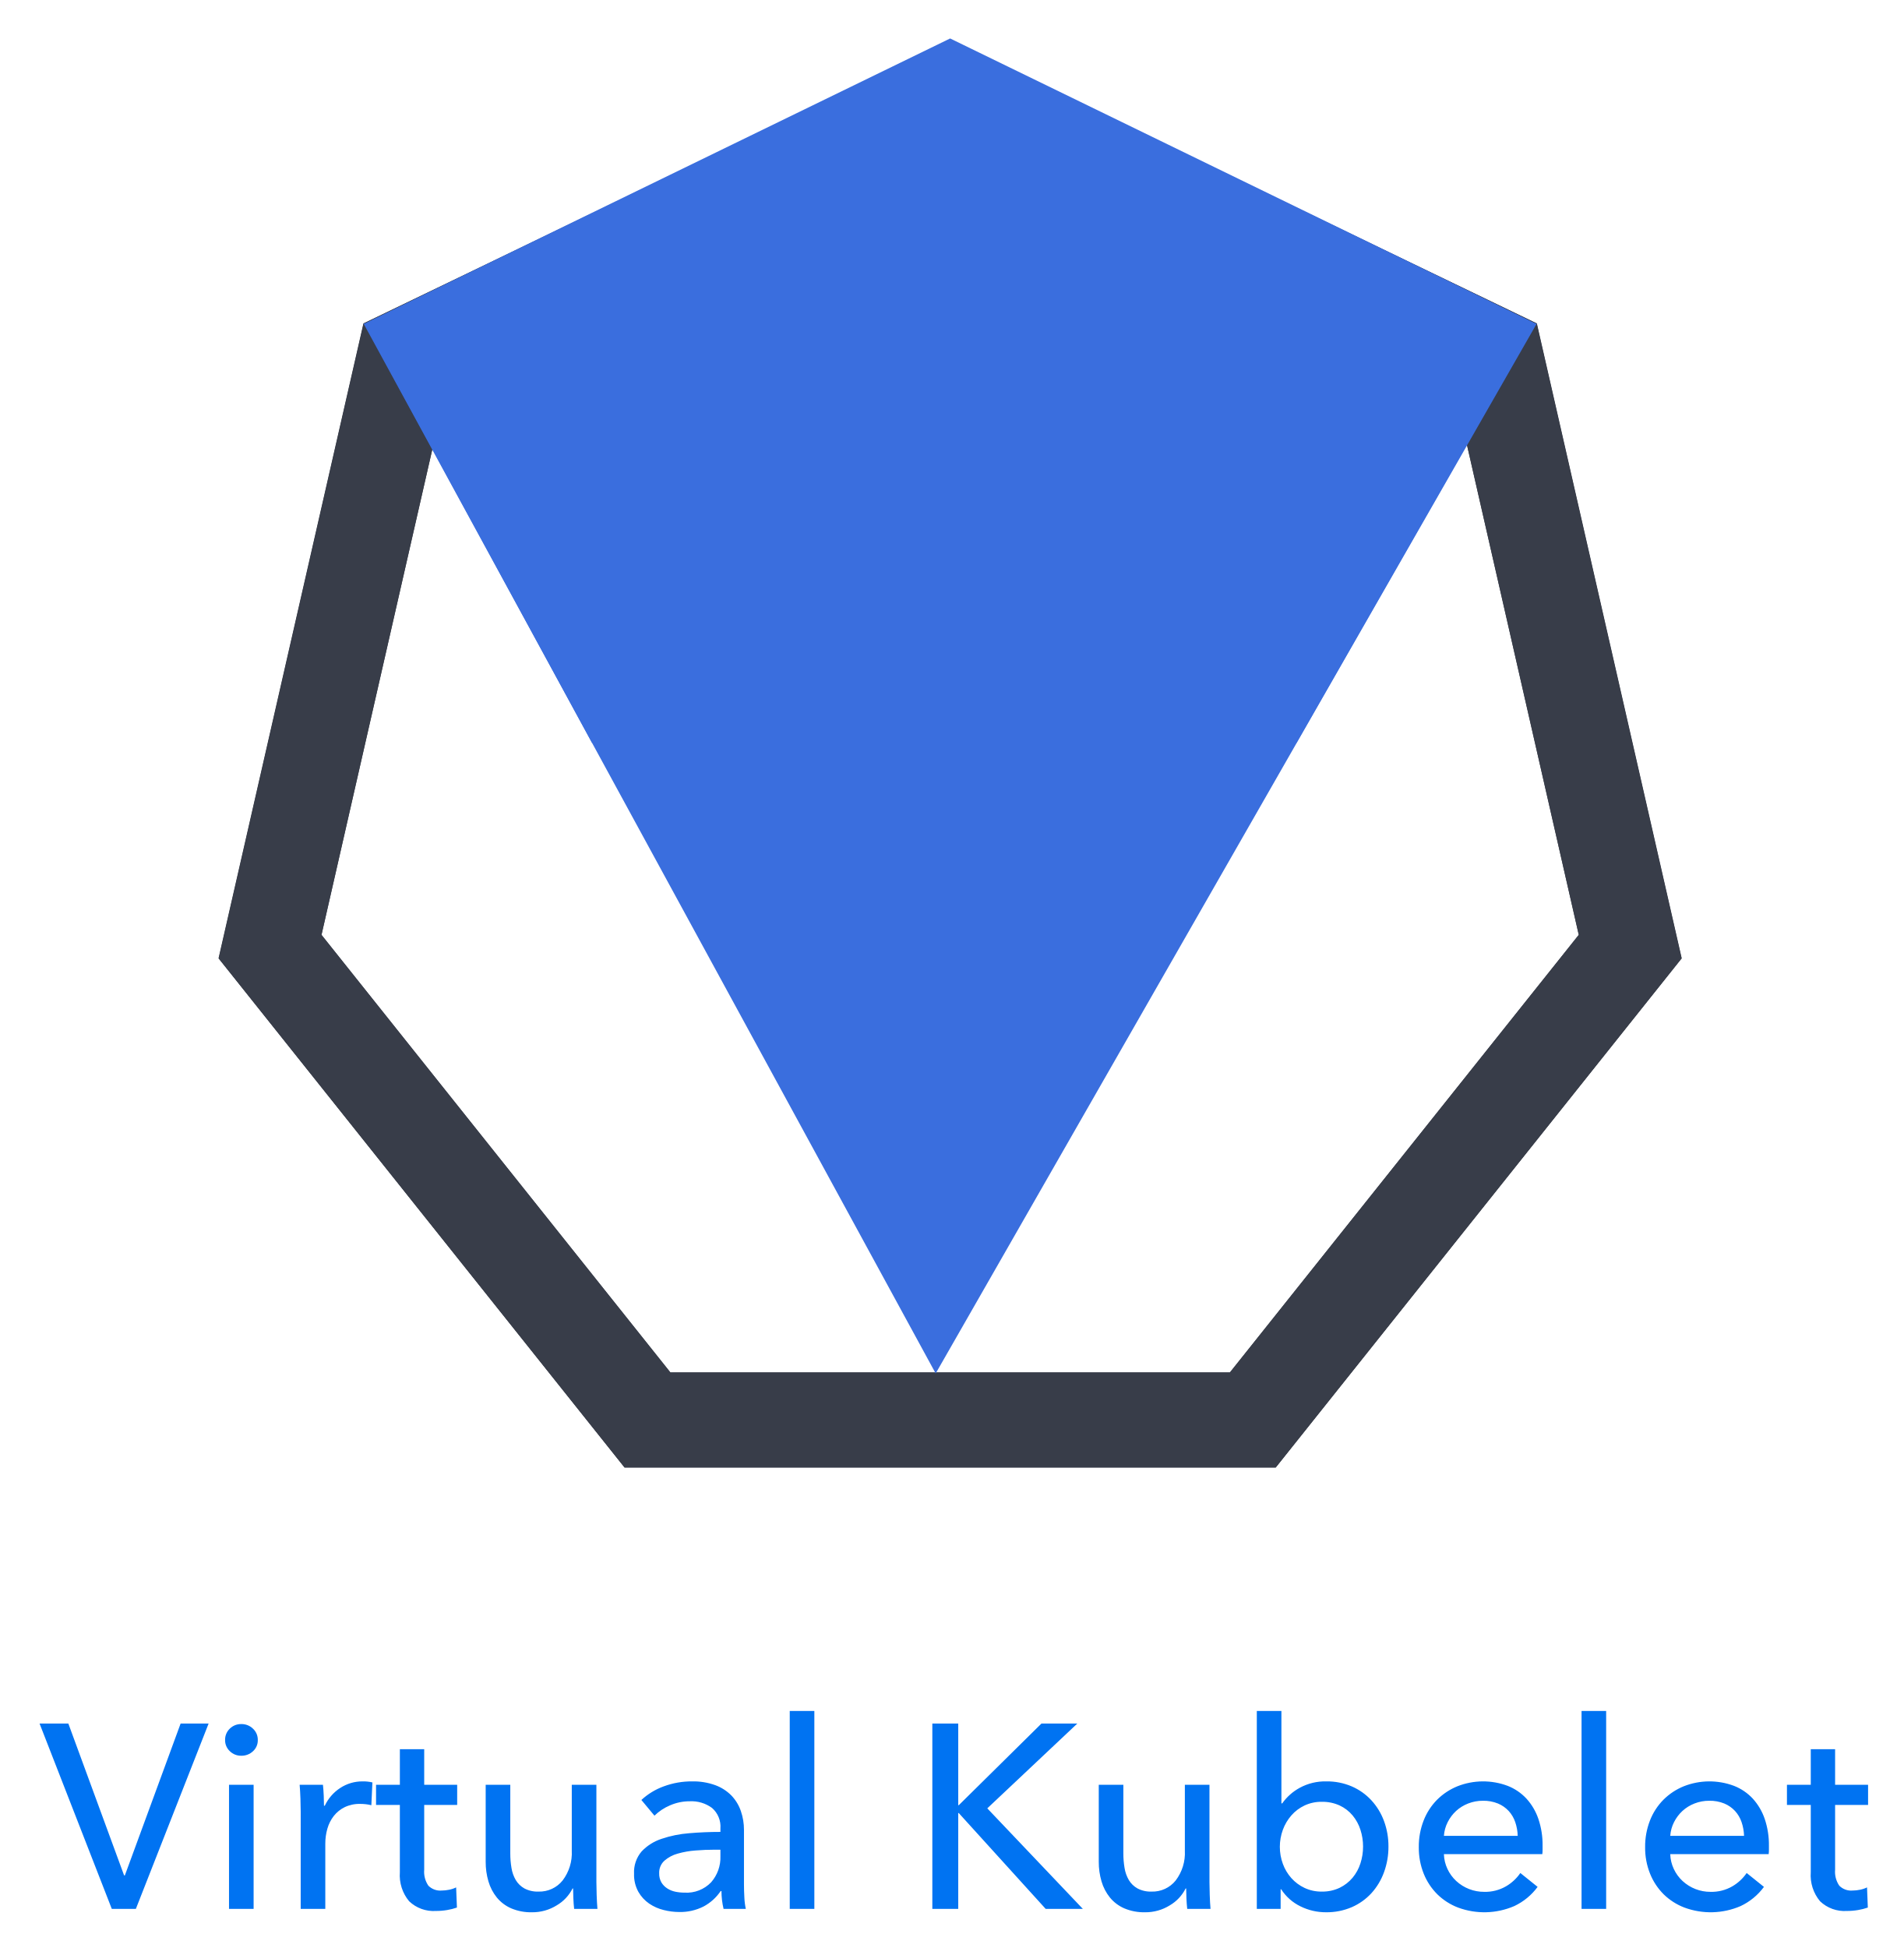
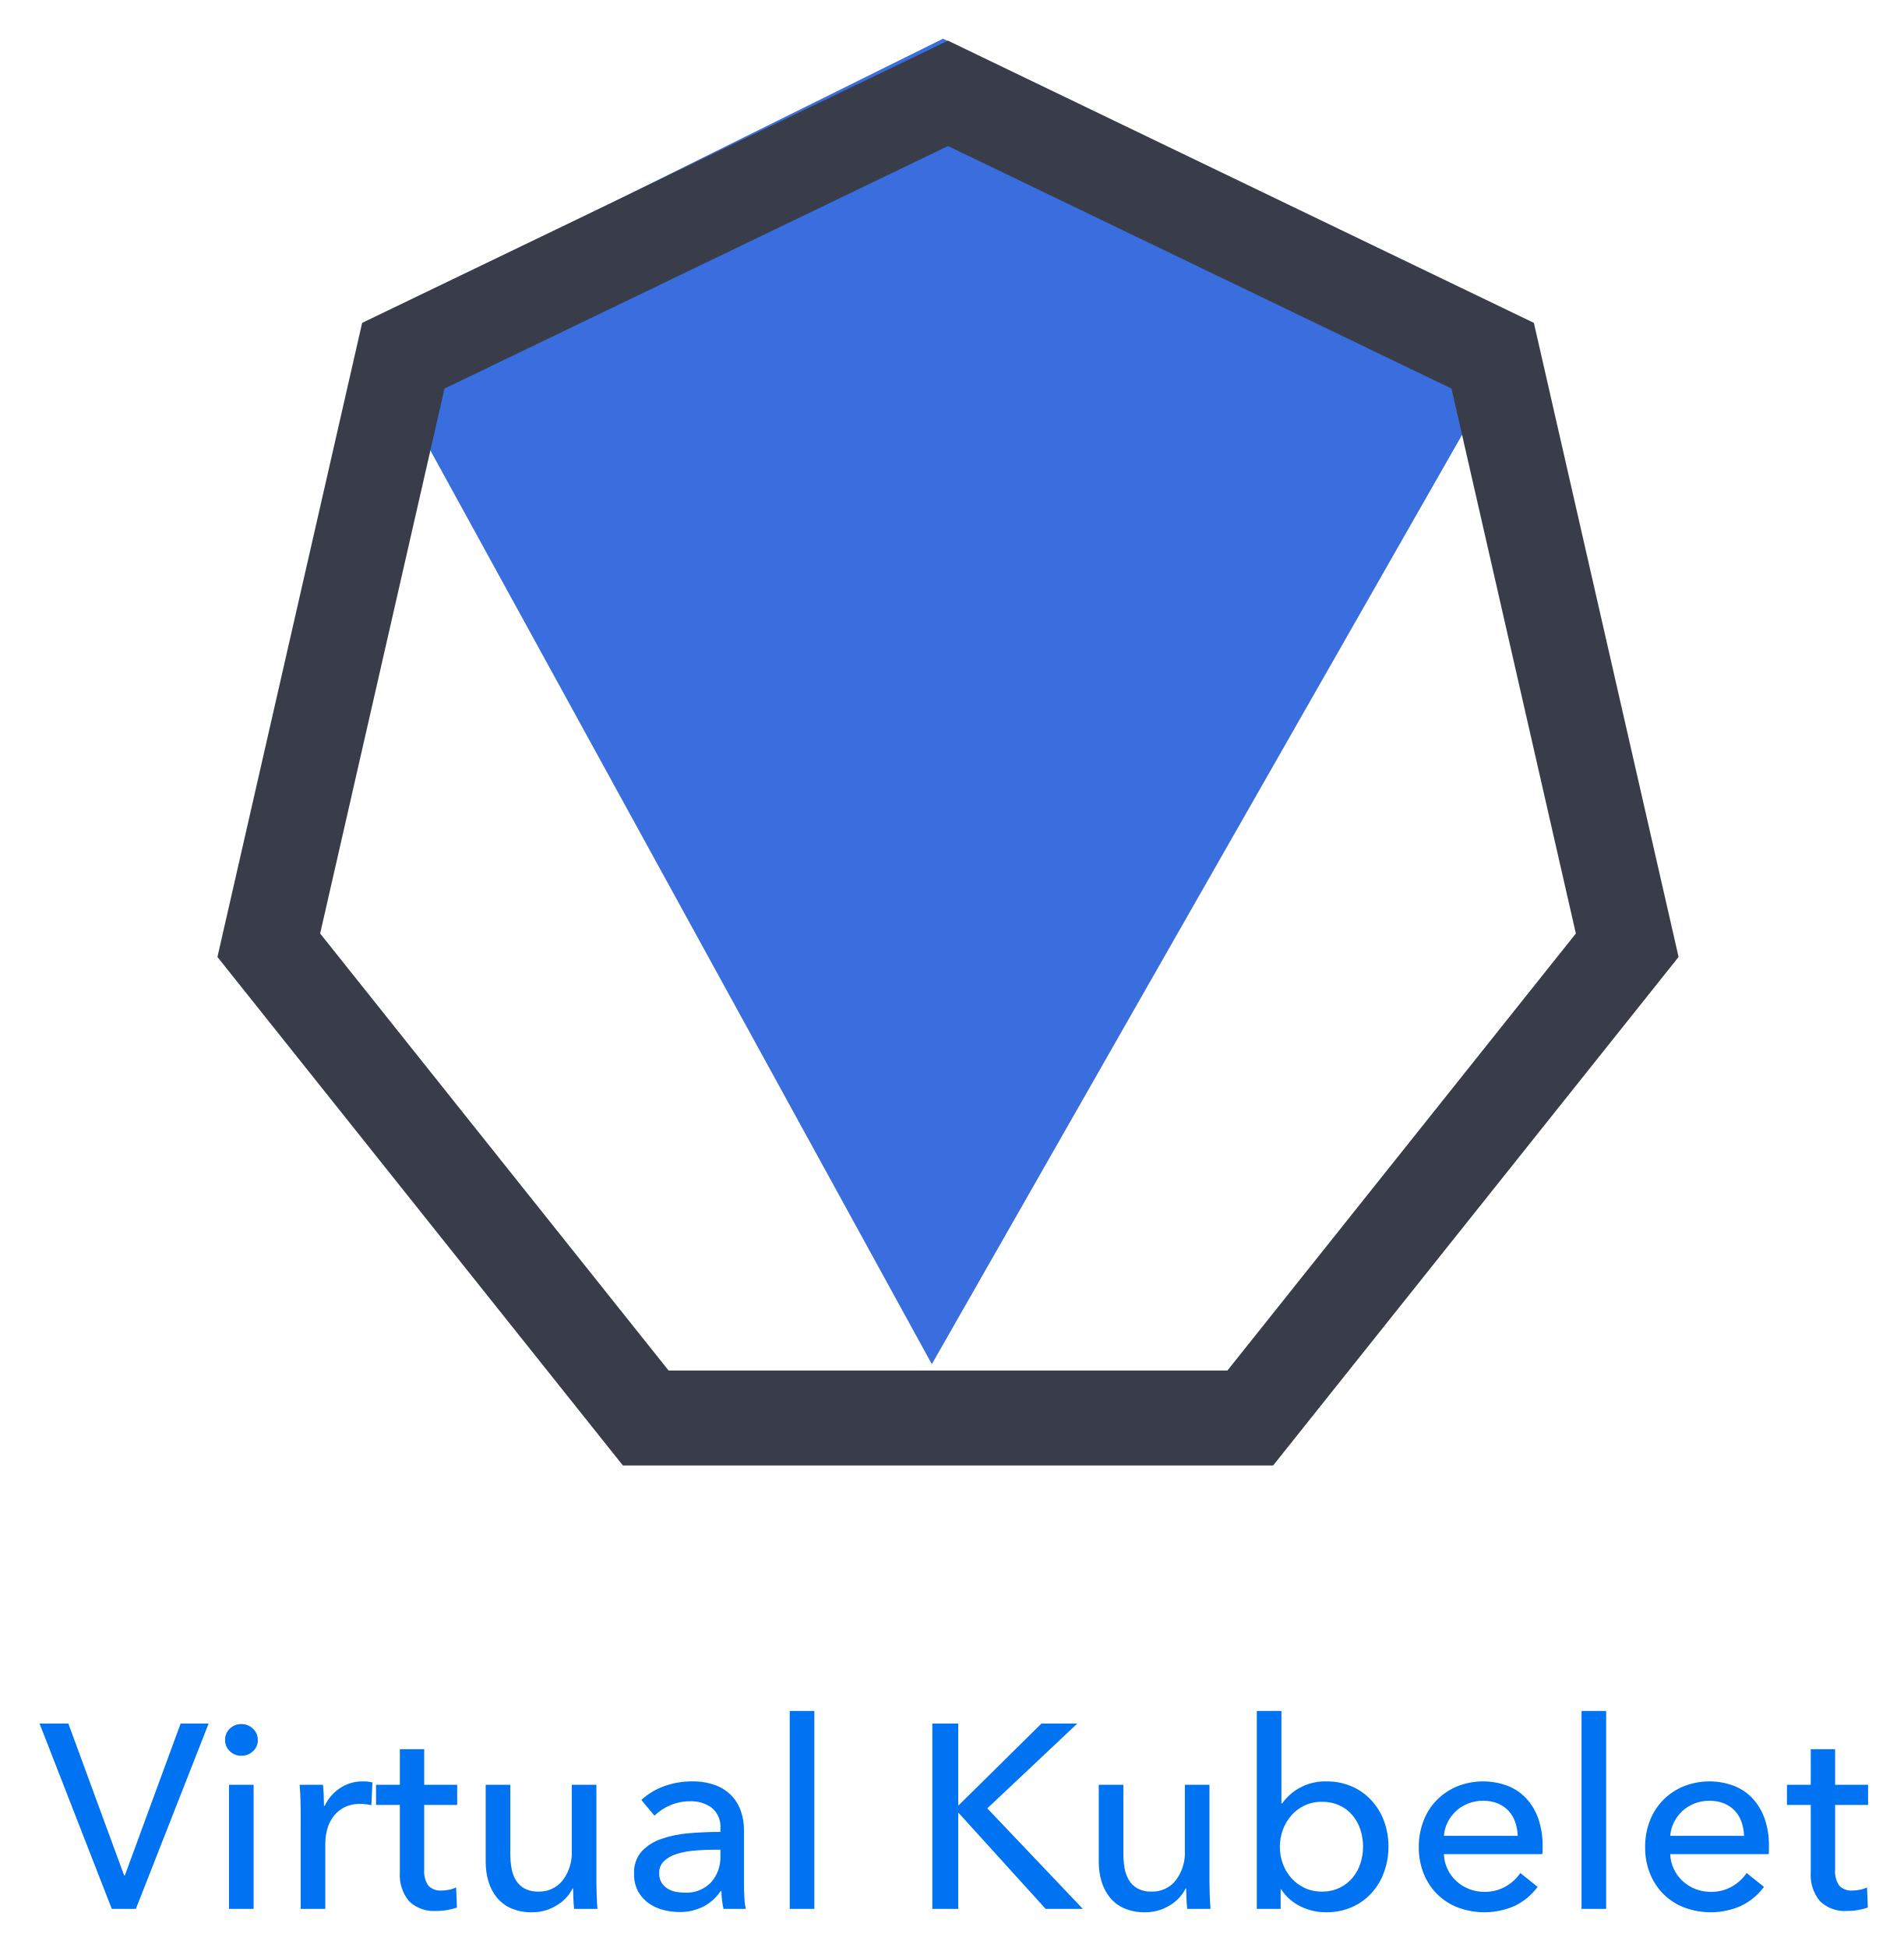
- <svg xmlns="http://www.w3.org/2000/svg" role="img" viewBox="-1.51 -1.26 216.26 221.26">
+ <svg xmlns="http://www.w3.org/2000/svg" id="Layer_1" data-name="Layer 1" viewBox="0 0 216.26 221.26">
  <defs>
-     <style>.cls-1,.cls-2{fill:none}.cls-1{clip-rule:evenodd}.cls-5{clip-path:url(#clip-path-2)}.cls-7{clip-path:url(#clip-path-3)}.cls-8{fill:#383d49}.cls-11{clip-path:url(#clip-path-7)}.cls-13{fill:#3a6ede}</style>
+     <style>.cls-1{fill:none;}.cls-2{clip-path:url(#clip-path);}.cls-3{clip-path:url(#clip-path-2);}.cls-4{fill:#0073f2;}.cls-5{fill:#3a6ede;}.cls-6{fill:#383d49;}</style>
    <clipPath id="clip-path">
-       <path d="M210.713 203.751h-3.746v7.344a2.79 2.79 0 0 0 .476 1.829 1.903 1.903 0 0 0 1.516.55 4.26 4.26 0 0 0 .833-.09 3.184 3.184 0 0 0 .802-.267l.09 2.29a6.777 6.777 0 0 1-1.115.282 7.498 7.498 0 0 1-1.264.104 4.027 4.027 0 0 1-3.047-1.1 4.6 4.6 0 0 1-1.056-3.3v-7.642h-2.706v-2.289h2.706v-4.044h2.765v4.044h3.746zm-11.265 4.639v.475a3.824 3.824 0 0 1-.03.476h-11.18a4.227 4.227 0 0 0 .402 1.68 4.42 4.42 0 0 0 .996 1.368 4.652 4.652 0 0 0 3.181 1.233 4.707 4.707 0 0 0 2.468-.624 5.036 5.036 0 0 0 1.635-1.516l1.963 1.576a6.967 6.967 0 0 1-2.661 2.185 8.588 8.588 0 0 1-6.378.163 6.87 6.87 0 0 1-2.349-1.501 6.96 6.96 0 0 1-1.546-2.334 7.87 7.87 0 0 1-.565-3.033 8.092 8.092 0 0 1 .55-3.018 6.907 6.907 0 0 1 1.532-2.363 7.01 7.01 0 0 1 2.319-1.531 7.946 7.946 0 0 1 5.693-.045 5.793 5.793 0 0 1 2.141 1.457 6.562 6.562 0 0 1 1.353 2.304 9.148 9.148 0 0 1 .476 3.048zm-2.825-1.13a5.316 5.316 0 0 0-.282-1.561 3.585 3.585 0 0 0-.744-1.264 3.495 3.495 0 0 0-1.219-.847 4.315 4.315 0 0 0-1.71-.312 4.518 4.518 0 0 0-1.68.312 4.361 4.361 0 0 0-1.367.847 4.462 4.462 0 0 0-.951 1.264 4.03 4.03 0 0 0-.431 1.56zm-15.666 8.295h-2.795v-22.477h2.795zm-7.222-7.165v.475a3.824 3.824 0 0 1-.03.476h-11.18a4.227 4.227 0 0 0 .402 1.68 4.42 4.42 0 0 0 .996 1.368 4.652 4.652 0 0 0 3.182 1.233 4.707 4.707 0 0 0 2.467-.624 5.036 5.036 0 0 0 1.636-1.516l1.962 1.576a6.967 6.967 0 0 1-2.661 2.185 8.588 8.588 0 0 1-6.378.163 6.87 6.87 0 0 1-2.348-1.501 6.96 6.96 0 0 1-1.547-2.334 7.87 7.87 0 0 1-.564-3.033 8.092 8.092 0 0 1 .55-3.018 6.906 6.906 0 0 1 1.53-2.363 7.01 7.01 0 0 1 2.32-1.531 7.946 7.946 0 0 1 5.694-.045 5.793 5.793 0 0 1 2.14 1.457 6.562 6.562 0 0 1 1.353 2.304 9.148 9.148 0 0 1 .476 3.048zm-2.825-1.13a5.316 5.316 0 0 0-.282-1.561 3.584 3.584 0 0 0-.744-1.264 3.495 3.495 0 0 0-1.219-.847 4.315 4.315 0 0 0-1.71-.312 4.518 4.518 0 0 0-1.679.312 4.362 4.362 0 0 0-1.368.847 4.462 4.462 0 0 0-.951 1.264 4.031 4.031 0 0 0-.431 1.56zm-17.569 1.219a6.159 6.159 0 0 0-.297-1.903 4.856 4.856 0 0 0-.892-1.635 4.27 4.27 0 0 0-1.472-1.13 4.701 4.701 0 0 0-2.036-.416 4.485 4.485 0 0 0-1.948.416 4.58 4.58 0 0 0-1.501 1.13 5.212 5.212 0 0 0-.967 1.635 5.633 5.633 0 0 0 0 3.865 5.033 5.033 0 0 0 .967 1.62 4.68 4.68 0 0 0 1.501 1.116 4.485 4.485 0 0 0 1.948.416 4.563 4.563 0 0 0 2.036-.431 4.433 4.433 0 0 0 1.472-1.145 4.856 4.856 0 0 0 .892-1.635 6.159 6.159 0 0 0 .297-1.903zm-9.365 4.846v2.23h-2.706v-22.477h2.795v10.495h.09a5.898 5.898 0 0 1 1.991-1.769 6.026 6.026 0 0 1 3.033-.728 7.093 7.093 0 0 1 2.869.565 6.61 6.61 0 0 1 2.23 1.575 7.085 7.085 0 0 1 1.442 2.364 8.216 8.216 0 0 1 .505 2.899 8.339 8.339 0 0 1-.505 2.914 7.182 7.182 0 0 1-1.427 2.378 6.591 6.591 0 0 1-2.23 1.59 7.19 7.19 0 0 1-2.944.58 6.481 6.481 0 0 1-2.884-.668 5.423 5.423 0 0 1-2.2-1.948zm-10.612 2.23q-.06-.535-.09-1.204t-.029-1.115h-.06a4.603 4.603 0 0 1-1.798 1.918 5.203 5.203 0 0 1-2.81.788 5.748 5.748 0 0 1-2.364-.446 4.36 4.36 0 0 1-1.635-1.234 5.272 5.272 0 0 1-.951-1.829 7.724 7.724 0 0 1-.312-2.23v-8.741h2.794v7.79a9.848 9.848 0 0 0 .134 1.65 3.945 3.945 0 0 0 .49 1.383 2.66 2.66 0 0 0 .982.95 3.21 3.21 0 0 0 1.605.358 3.37 3.37 0 0 0 2.736-1.264 5.144 5.144 0 0 0 1.04-3.374v-7.493h2.795v11.06q0 .565.03 1.457t.09 1.576zm-26.013-11.774h.06l9.395-9.276h4.073l-10.228 9.633 10.853 11.417h-4.222l-9.871-10.882h-.06v10.882h-2.943v-21.05h2.943zm-16.347 11.774h-2.795v-22.477h2.795zm-11.355-6.72q-1.04 0-2.156.09a9.957 9.957 0 0 0-2.021.357 3.823 3.823 0 0 0-1.502.802 1.826 1.826 0 0 0-.594 1.428 1.974 1.974 0 0 0 .252 1.04 2.1 2.1 0 0 0 .67.684 2.692 2.692 0 0 0 .92.372 5.148 5.148 0 0 0 1.042.104 3.848 3.848 0 0 0 3.017-1.175 4.26 4.26 0 0 0 1.056-2.958v-.743zm.684-2.408a2.804 2.804 0 0 0-.952-2.334 3.938 3.938 0 0 0-2.527-.758 5.549 5.549 0 0 0-2.245.461 5.684 5.684 0 0 0-1.769 1.174l-1.486-1.784a7.506 7.506 0 0 1 2.542-1.546 9.086 9.086 0 0 1 3.226-.564 7.284 7.284 0 0 1 2.631.43 4.976 4.976 0 0 1 1.829 1.175 4.81 4.81 0 0 1 1.07 1.754 6.475 6.475 0 0 1 .357 2.17v6.155q0 .714.044 1.502a7.711 7.711 0 0 0 .164 1.293H80.69a8.8 8.8 0 0 1-.238-2.022h-.09a5.412 5.412 0 0 1-1.947 1.754 5.842 5.842 0 0 1-2.78.625 7.282 7.282 0 0 1-1.74-.223 5.054 5.054 0 0 1-1.65-.729 4.114 4.114 0 0 1-1.233-1.338 3.98 3.98 0 0 1-.49-2.051 3.608 3.608 0 0 1 .861-2.542 5.462 5.462 0 0 1 2.26-1.427 12.761 12.761 0 0 1 3.152-.64q1.754-.148 3.538-.148zm-16.618 9.128q-.06-.535-.089-1.204t-.03-1.115h-.059a4.603 4.603 0 0 1-1.799 1.918 5.203 5.203 0 0 1-2.81.788 5.749 5.749 0 0 1-2.363-.446 4.36 4.36 0 0 1-1.635-1.234 5.271 5.271 0 0 1-.952-1.829 7.724 7.724 0 0 1-.312-2.23v-8.74h2.795v7.789a9.847 9.847 0 0 0 .134 1.65 3.945 3.945 0 0 0 .49 1.383 2.66 2.66 0 0 0 .981.951 3.21 3.21 0 0 0 1.606.357 3.37 3.37 0 0 0 2.735-1.264 5.144 5.144 0 0 0 1.04-3.374v-7.493h2.796v11.06q0 .565.03 1.457t.089 1.576zm-13.287-11.804h-3.746v7.344a2.79 2.79 0 0 0 .475 1.829 1.903 1.903 0 0 0 1.517.55 4.26 4.26 0 0 0 .832-.09 3.184 3.184 0 0 0 .803-.267l.09 2.29a6.78 6.78 0 0 1-1.116.282 7.498 7.498 0 0 1-1.264.104 4.027 4.027 0 0 1-3.047-1.1 4.6 4.6 0 0 1-1.056-3.3v-7.642h-2.705v-2.289h2.706v-4.044h2.765v4.044h3.746zm-17.777.744q0-.565-.03-1.457t-.09-1.576h2.647q.06.535.09 1.234t.029 1.145h.09a4.877 4.877 0 0 1 1.738-2.007 4.554 4.554 0 0 1 2.572-.758 4.338 4.338 0 0 1 1.1.118l-.119 2.587a5.26 5.26 0 0 0-1.278-.148 3.879 3.879 0 0 0-1.754.371 3.581 3.581 0 0 0-1.234.996 4.21 4.21 0 0 0-.729 1.442 6.09 6.09 0 0 0-.237 1.71v7.403H32.65zm-4.874-8.117a1.661 1.661 0 0 1-.55 1.278 1.887 1.887 0 0 1-1.323.506 1.806 1.806 0 0 1-1.308-.52 1.696 1.696 0 0 1-.535-1.264 1.73 1.73 0 0 1 .535-1.293 1.806 1.806 0 0 1 1.308-.52 1.857 1.857 0 0 1 1.323.52 1.708 1.708 0 0 1 .55 1.293zm-.475 19.177h-2.795v-14.093h2.795zm-14.715-3.806h.09l6.332-17.244h3.181l-8.265 21.05H11.19l-8.206-21.05h3.27z" class="cls-1" />
+       <path class="cls-1" d="M212.223,205.011h-3.746v7.344a2.79,2.79,0,0,0,.476,1.829,1.903,1.903,0,0,0,1.516.55,4.259,4.259,0,0,0,.833-.09,3.183,3.183,0,0,0,.802-.267l.09,2.29a6.778,6.778,0,0,1-1.115.282,7.499,7.499,0,0,1-1.264.104,4.027,4.027,0,0,1-3.047-1.1,4.6,4.6,0,0,1-1.056-3.3v-7.642h-2.706v-2.289h2.706v-4.044h2.765v4.044h3.746Zm-11.265,4.639v.475a3.824,3.824,0,0,1-.03.476h-11.18a4.227,4.227,0,0,0,.402,1.68,4.42,4.42,0,0,0,.996,1.368,4.652,4.652,0,0,0,3.181,1.233,4.707,4.707,0,0,0,2.468-.624,5.036,5.036,0,0,0,1.635-1.516l1.963,1.576a6.967,6.967,0,0,1-2.661,2.185,8.588,8.588,0,0,1-6.378.163,6.87,6.87,0,0,1-2.349-1.501,6.96,6.96,0,0,1-1.546-2.334,7.87,7.87,0,0,1-.565-3.033,8.092,8.092,0,0,1,.55-3.018,6.907,6.907,0,0,1,1.532-2.363,7.01,7.01,0,0,1,2.319-1.531,7.946,7.946,0,0,1,5.693-.045,5.793,5.793,0,0,1,2.141,1.457,6.562,6.562,0,0,1,1.353,2.304,9.148,9.148,0,0,1,.476,3.048Zm-2.825-1.13a5.316,5.316,0,0,0-.282-1.561,3.585,3.585,0,0,0-.744-1.264,3.495,3.495,0,0,0-1.219-.847,4.315,4.315,0,0,0-1.71-.312,4.518,4.518,0,0,0-1.68.312,4.361,4.361,0,0,0-1.367.847,4.462,4.462,0,0,0-.951,1.264,4.03,4.03,0,0,0-.431,1.56Zm-15.666,8.295h-2.795V194.338h2.795Zm-7.222-7.165v.475a3.824,3.824,0,0,1-.03.476h-11.18a4.227,4.227,0,0,0,.402,1.68,4.42,4.42,0,0,0,.996,1.368,4.652,4.652,0,0,0,3.182,1.233,4.707,4.707,0,0,0,2.467-.624,5.036,5.036,0,0,0,1.636-1.516l1.962,1.576a6.967,6.967,0,0,1-2.661,2.185,8.588,8.588,0,0,1-6.378.163,6.87,6.87,0,0,1-2.348-1.501,6.96,6.96,0,0,1-1.547-2.334,7.87,7.87,0,0,1-.564-3.033,8.092,8.092,0,0,1,.55-3.018,6.906,6.906,0,0,1,1.53-2.363,7.01,7.01,0,0,1,2.32-1.531,7.946,7.946,0,0,1,5.694-.045,5.793,5.793,0,0,1,2.14,1.457,6.562,6.562,0,0,1,1.353,2.304,9.148,9.148,0,0,1,.476,3.048Zm-2.825-1.13a5.316,5.316,0,0,0-.282-1.561,3.584,3.584,0,0,0-.744-1.264,3.495,3.495,0,0,0-1.219-.847,4.315,4.315,0,0,0-1.71-.312,4.518,4.518,0,0,0-1.679.312,4.362,4.362,0,0,0-1.368.847,4.462,4.462,0,0,0-.951,1.264,4.031,4.031,0,0,0-.431,1.56Zm-17.569,1.219a6.159,6.159,0,0,0-.297-1.903,4.856,4.856,0,0,0-.892-1.635,4.27,4.27,0,0,0-1.472-1.13,4.701,4.701,0,0,0-2.036-.416,4.485,4.485,0,0,0-1.948.416,4.58,4.58,0,0,0-1.501,1.13,5.212,5.212,0,0,0-.967,1.635,5.633,5.633,0,0,0,0,3.865,5.033,5.033,0,0,0,.967,1.62,4.68,4.68,0,0,0,1.501,1.116,4.485,4.485,0,0,0,1.948.416,4.563,4.563,0,0,0,2.036-.431,4.433,4.433,0,0,0,1.472-1.145,4.856,4.856,0,0,0,.892-1.635A6.159,6.159,0,0,0,154.851,209.739Zm-9.365,4.846v2.23H142.78V194.338h2.795v10.495h.09a5.898,5.898,0,0,1,1.991-1.769,6.026,6.026,0,0,1,3.033-.728,7.093,7.093,0,0,1,2.869.565,6.61,6.61,0,0,1,2.23,1.575,7.085,7.085,0,0,1,1.442,2.364,8.216,8.216,0,0,1,.505,2.899,8.339,8.339,0,0,1-.505,2.914,7.182,7.182,0,0,1-1.427,2.378,6.591,6.591,0,0,1-2.23,1.59,7.19,7.19,0,0,1-2.944.58,6.481,6.481,0,0,1-2.884-.668,5.423,5.423,0,0,1-2.2-1.948Zm-10.612,2.23q-.06-.535-.09-1.204t-.029-1.115h-.06a4.603,4.603,0,0,1-1.798,1.918,5.203,5.203,0,0,1-2.81.788,5.748,5.748,0,0,1-2.364-.446,4.36,4.36,0,0,1-1.635-1.234,5.272,5.272,0,0,1-.951-1.829,7.724,7.724,0,0,1-.312-2.23v-8.741h2.794v7.79a9.849,9.849,0,0,0,.134,1.65,3.945,3.945,0,0,0,.49,1.383,2.66,2.66,0,0,0,.982.95,3.21,3.21,0,0,0,1.605.358,3.37,3.37,0,0,0,2.736-1.264,5.144,5.144,0,0,0,1.04-3.374v-7.493h2.795v11.06q0,.565.03,1.457t.09,1.576Zm-26.013-11.774h.06l9.395-9.276h4.073l-10.228,9.633,10.853,11.417h-4.222l-9.871-10.882h-.06v10.882h-2.943v-21.05h2.943ZM92.514,216.815H89.719V194.338h2.795Zm-11.355-6.72q-1.04,0-2.156.09a9.957,9.957,0,0,0-2.021.357,3.823,3.823,0,0,0-1.502.802,1.826,1.826,0,0,0-.594,1.428,1.974,1.974,0,0,0,.252,1.04,2.1,2.1,0,0,0,.67.684,2.692,2.692,0,0,0,.92.372,5.149,5.149,0,0,0,1.042.104,3.848,3.848,0,0,0,3.017-1.175,4.26,4.26,0,0,0,1.056-2.958v-.743Zm.684-2.408a2.804,2.804,0,0,0-.952-2.334,3.938,3.938,0,0,0-2.527-.758,5.549,5.549,0,0,0-2.245.461,5.684,5.684,0,0,0-1.769,1.174l-1.486-1.784a7.506,7.506,0,0,1,2.542-1.546,9.086,9.086,0,0,1,3.226-.564,7.284,7.284,0,0,1,2.631.43,4.976,4.976,0,0,1,1.829,1.175,4.81,4.81,0,0,1,1.07,1.754,6.475,6.475,0,0,1,.357,2.17v6.155q0,.714.044,1.502a7.712,7.712,0,0,0,.164,1.293H82.2a8.801,8.801,0,0,1-.238-2.022h-.09a5.412,5.412,0,0,1-1.947,1.754,5.842,5.842,0,0,1-2.78.625,7.282,7.282,0,0,1-1.74-.223,5.054,5.054,0,0,1-1.65-.729,4.114,4.114,0,0,1-1.233-1.338,3.98,3.98,0,0,1-.49-2.051,3.608,3.608,0,0,1,.861-2.542,5.462,5.462,0,0,1,2.26-1.427,12.761,12.761,0,0,1,3.152-.64q1.754-.148,3.538-.148Zm-16.618,9.128q-.06-.535-.089-1.204t-.03-1.115h-.059a4.603,4.603,0,0,1-1.799,1.918,5.203,5.203,0,0,1-2.81.788,5.749,5.749,0,0,1-2.363-.446,4.36,4.36,0,0,1-1.635-1.234,5.271,5.271,0,0,1-.952-1.829,7.724,7.724,0,0,1-.312-2.23v-8.74h2.795v7.789a9.845,9.845,0,0,0,.134,1.65,3.945,3.945,0,0,0,.49,1.383,2.66,2.66,0,0,0,.981.951,3.21,3.21,0,0,0,1.606.357,3.37,3.37,0,0,0,2.735-1.264,5.144,5.144,0,0,0,1.04-3.374v-7.493h2.796v11.06q0,.565.03,1.457t.089,1.576ZM51.938,205.011H48.192v7.344a2.79,2.79,0,0,0,.475,1.829,1.903,1.903,0,0,0,1.517.55,4.26,4.26,0,0,0,.832-.09,3.184,3.184,0,0,0,.803-.267l.09,2.29a6.78,6.78,0,0,1-1.116.282,7.497,7.497,0,0,1-1.264.104,4.027,4.027,0,0,1-3.047-1.1,4.6,4.6,0,0,1-1.056-3.3v-7.642H42.721v-2.289h2.706v-4.044h2.765v4.044h3.746Zm-17.777.744q0-.565-.03-1.457t-.09-1.576h2.647q.06.535.09,1.234t.029,1.145h.09a4.877,4.877,0,0,1,1.738-2.007,4.554,4.554,0,0,1,2.572-.758,4.337,4.337,0,0,1,1.1.118l-.119,2.587a5.26,5.26,0,0,0-1.278-.148,3.879,3.879,0,0,0-1.754.371,3.581,3.581,0,0,0-1.234.996,4.21,4.21,0,0,0-.729,1.442,6.09,6.09,0,0,0-.237,1.71v7.403H34.16Zm-4.874-8.117a1.661,1.661,0,0,1-.55,1.278,1.887,1.887,0,0,1-1.323.506,1.806,1.806,0,0,1-1.308-.52,1.696,1.696,0,0,1-.535-1.264,1.73,1.73,0,0,1,.535-1.293,1.806,1.806,0,0,1,1.308-.52,1.857,1.857,0,0,1,1.323.52,1.708,1.708,0,0,1,.55,1.293Zm-.475,19.177H26.017V202.722h2.795Zm-14.715-3.806h.09l6.332-17.244H23.7l-8.265,21.05H12.7l-8.206-21.05h3.27Z" />
    </clipPath>
    <clipPath id="clip-path-2">
-       <path d="M-38.852-52.033h290.563v317.592H-38.852z" class="cls-2" />
-     </clipPath>
-     <clipPath id="clip-path-3">
-       <path d="M106.43 3.376L39.779 35.472l-16.464 72.123 46.126 57.839h73.98l46.123-57.839-16.46-72.123L106.43 3.376z" class="cls-1" />
-     </clipPath>
-     <clipPath id="clip-path-5">
-       <path d="M106.43 3.376L39.779 35.472l-16.464 72.123 46.126 57.839h73.98l46.123-57.839-16.46-72.123L106.43 3.376z" class="cls-2" />
-     </clipPath>
-     <clipPath id="clip-path-7">
-       <path d="M23.315 3.376h166.229v162.175H23.315z" class="cls-2" />
-     </clipPath>
-     <clipPath id="clip-path-10">
-       <path d="M39.788 35.485l65 119.255 68.288-119.255H39.788z" class="cls-1" />
-     </clipPath>
-     <clipPath id="clip-path-12">
-       <path d="M106.43 3.108l66.559 32.395-27.206 47.609h-80.04L39.87 35.503l66.56-32.395z" class="cls-1" />
+       <rect class="cls-1" x="-37.342" y="-50.773" width="290.563" height="317.592" />
    </clipPath>
  </defs>
-   <g clip-path="url(#clip-path)">
-     <g class="cls-5">
-       <path fill="#0073f2" d="M-3.774 186.32H217.47v36.379H-3.774z" />
+   <g class="cls-2">
+     <g class="cls-3">
+       <path class="cls-4" d="M-2.264,187.58H218.98v36.379H-2.264Z" />
    </g>
  </g>
-   <g class="cls-7">
-     <g class="cls-5">
-       <path d="M148.628 176.247H64.235l-52.62-65.983 18.782-82.273L106.43-8.624l76.036 36.615 18.777 82.273zm-73.98-21.624h63.567l39.63-49.699-14.144-61.97-57.271-27.578-57.27 27.579-14.146 61.97z" class="cls-8" />
-     </g>
-   </g>
-   <g clip-path="url(#clip-path-5)">
-     <g class="cls-5">
-       <g style="isolation:isolate">
-         <g class="cls-11">
-           <g class="cls-7">
-             <g class="cls-11">
-               <path d="M148.628 176.247H64.235l-52.62-65.983 18.782-82.273L106.43-8.624l76.036 36.615 18.777 82.273zm-73.98-21.624h63.567l39.63-49.699-14.144-61.97-57.271-27.578-57.27 27.579-14.146 61.97z" class="cls-8" />
-             </g>
-           </g>
-           <g clip-path="url(#clip-path-10)">
-             <g class="cls-11">
-               <path d="M33.031 28.728h146.802v132.769H33.031z" class="cls-13" />
-             </g>
-           </g>
-         </g>
-       </g>
-     </g>
-   </g>
-   <g clip-path="url(#clip-path-12)">
-     <g class="cls-5">
-       <path d="M33.113-3.649h146.633v93.518H33.113z" class="cls-13" />
-     </g>
-   </g>
+   <path class="cls-5" d="M41.155,37.067l64.706,117.88L173.13,37.067,107.142,4.393" />
+   <path class="cls-6" d="M174.256,36.673,108.138,4.832l-.439-.212L41.141,36.673,24.702,108.695l46.059,57.756h73.875L190.695,108.695ZM75.955,155.668,36.371,106.031l14.127-61.896,57.2-27.546,57.2,27.546L179.025,106.031l-39.584,49.637Z" />
</svg>
